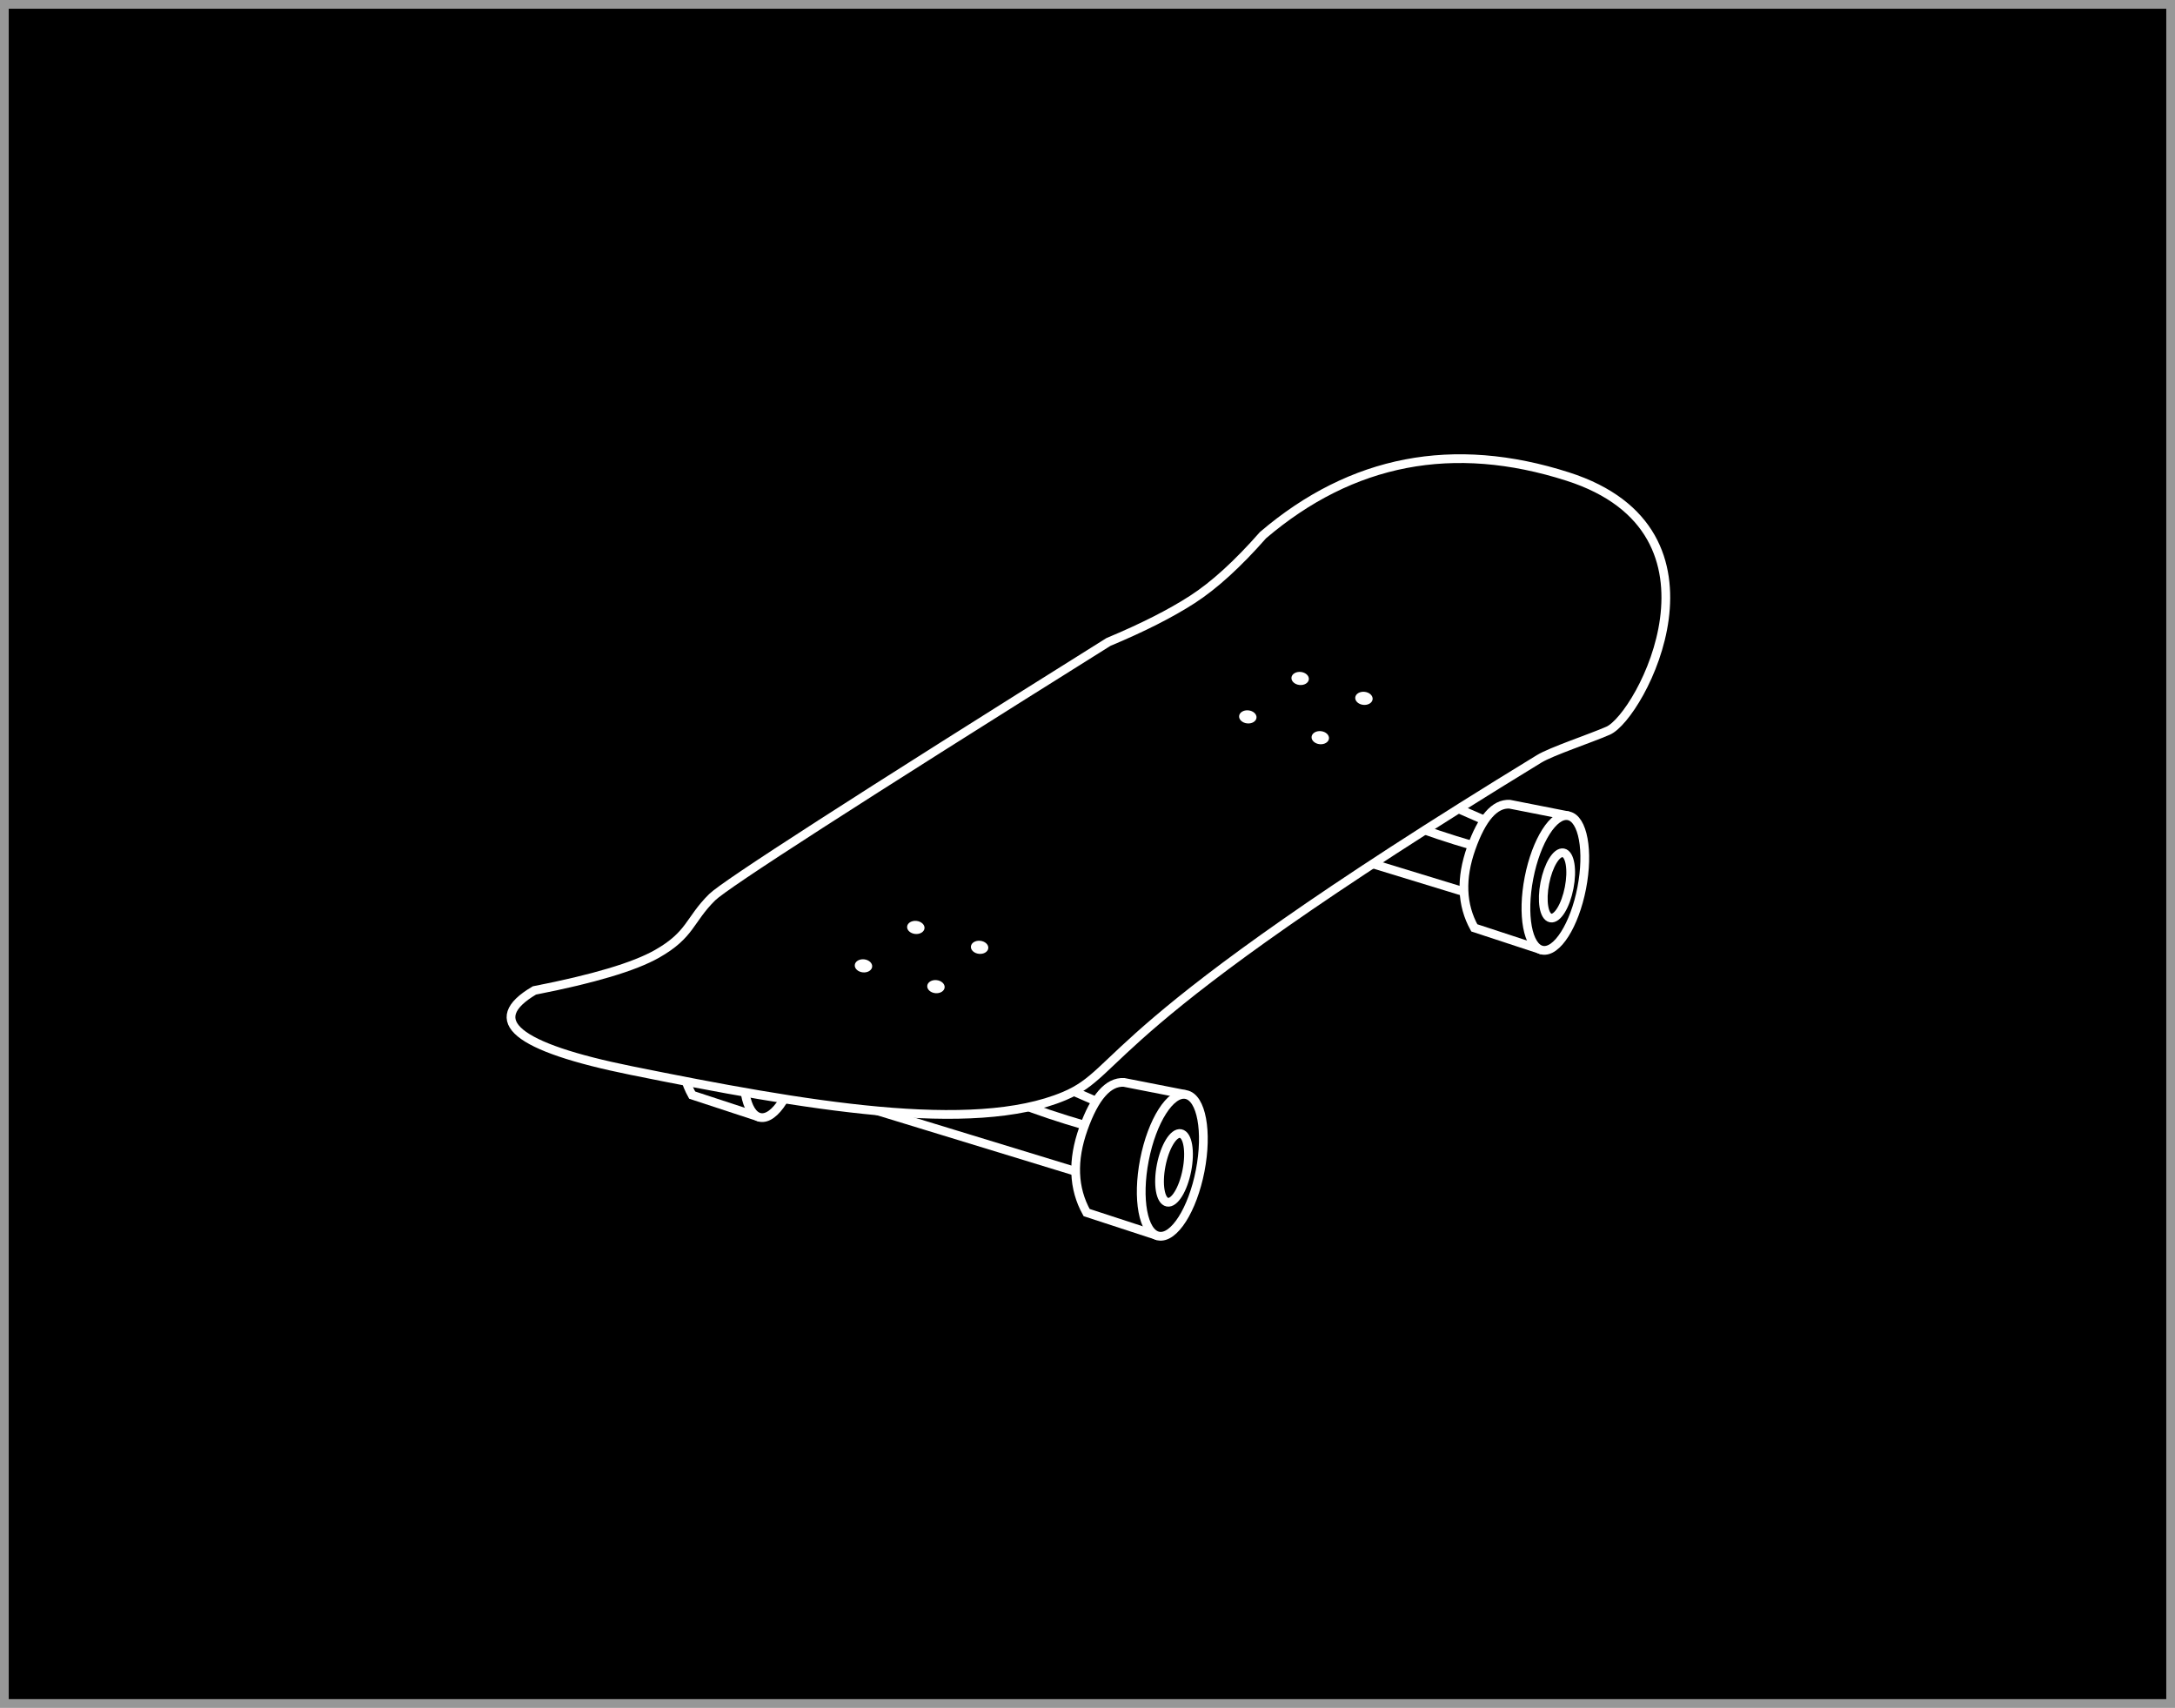
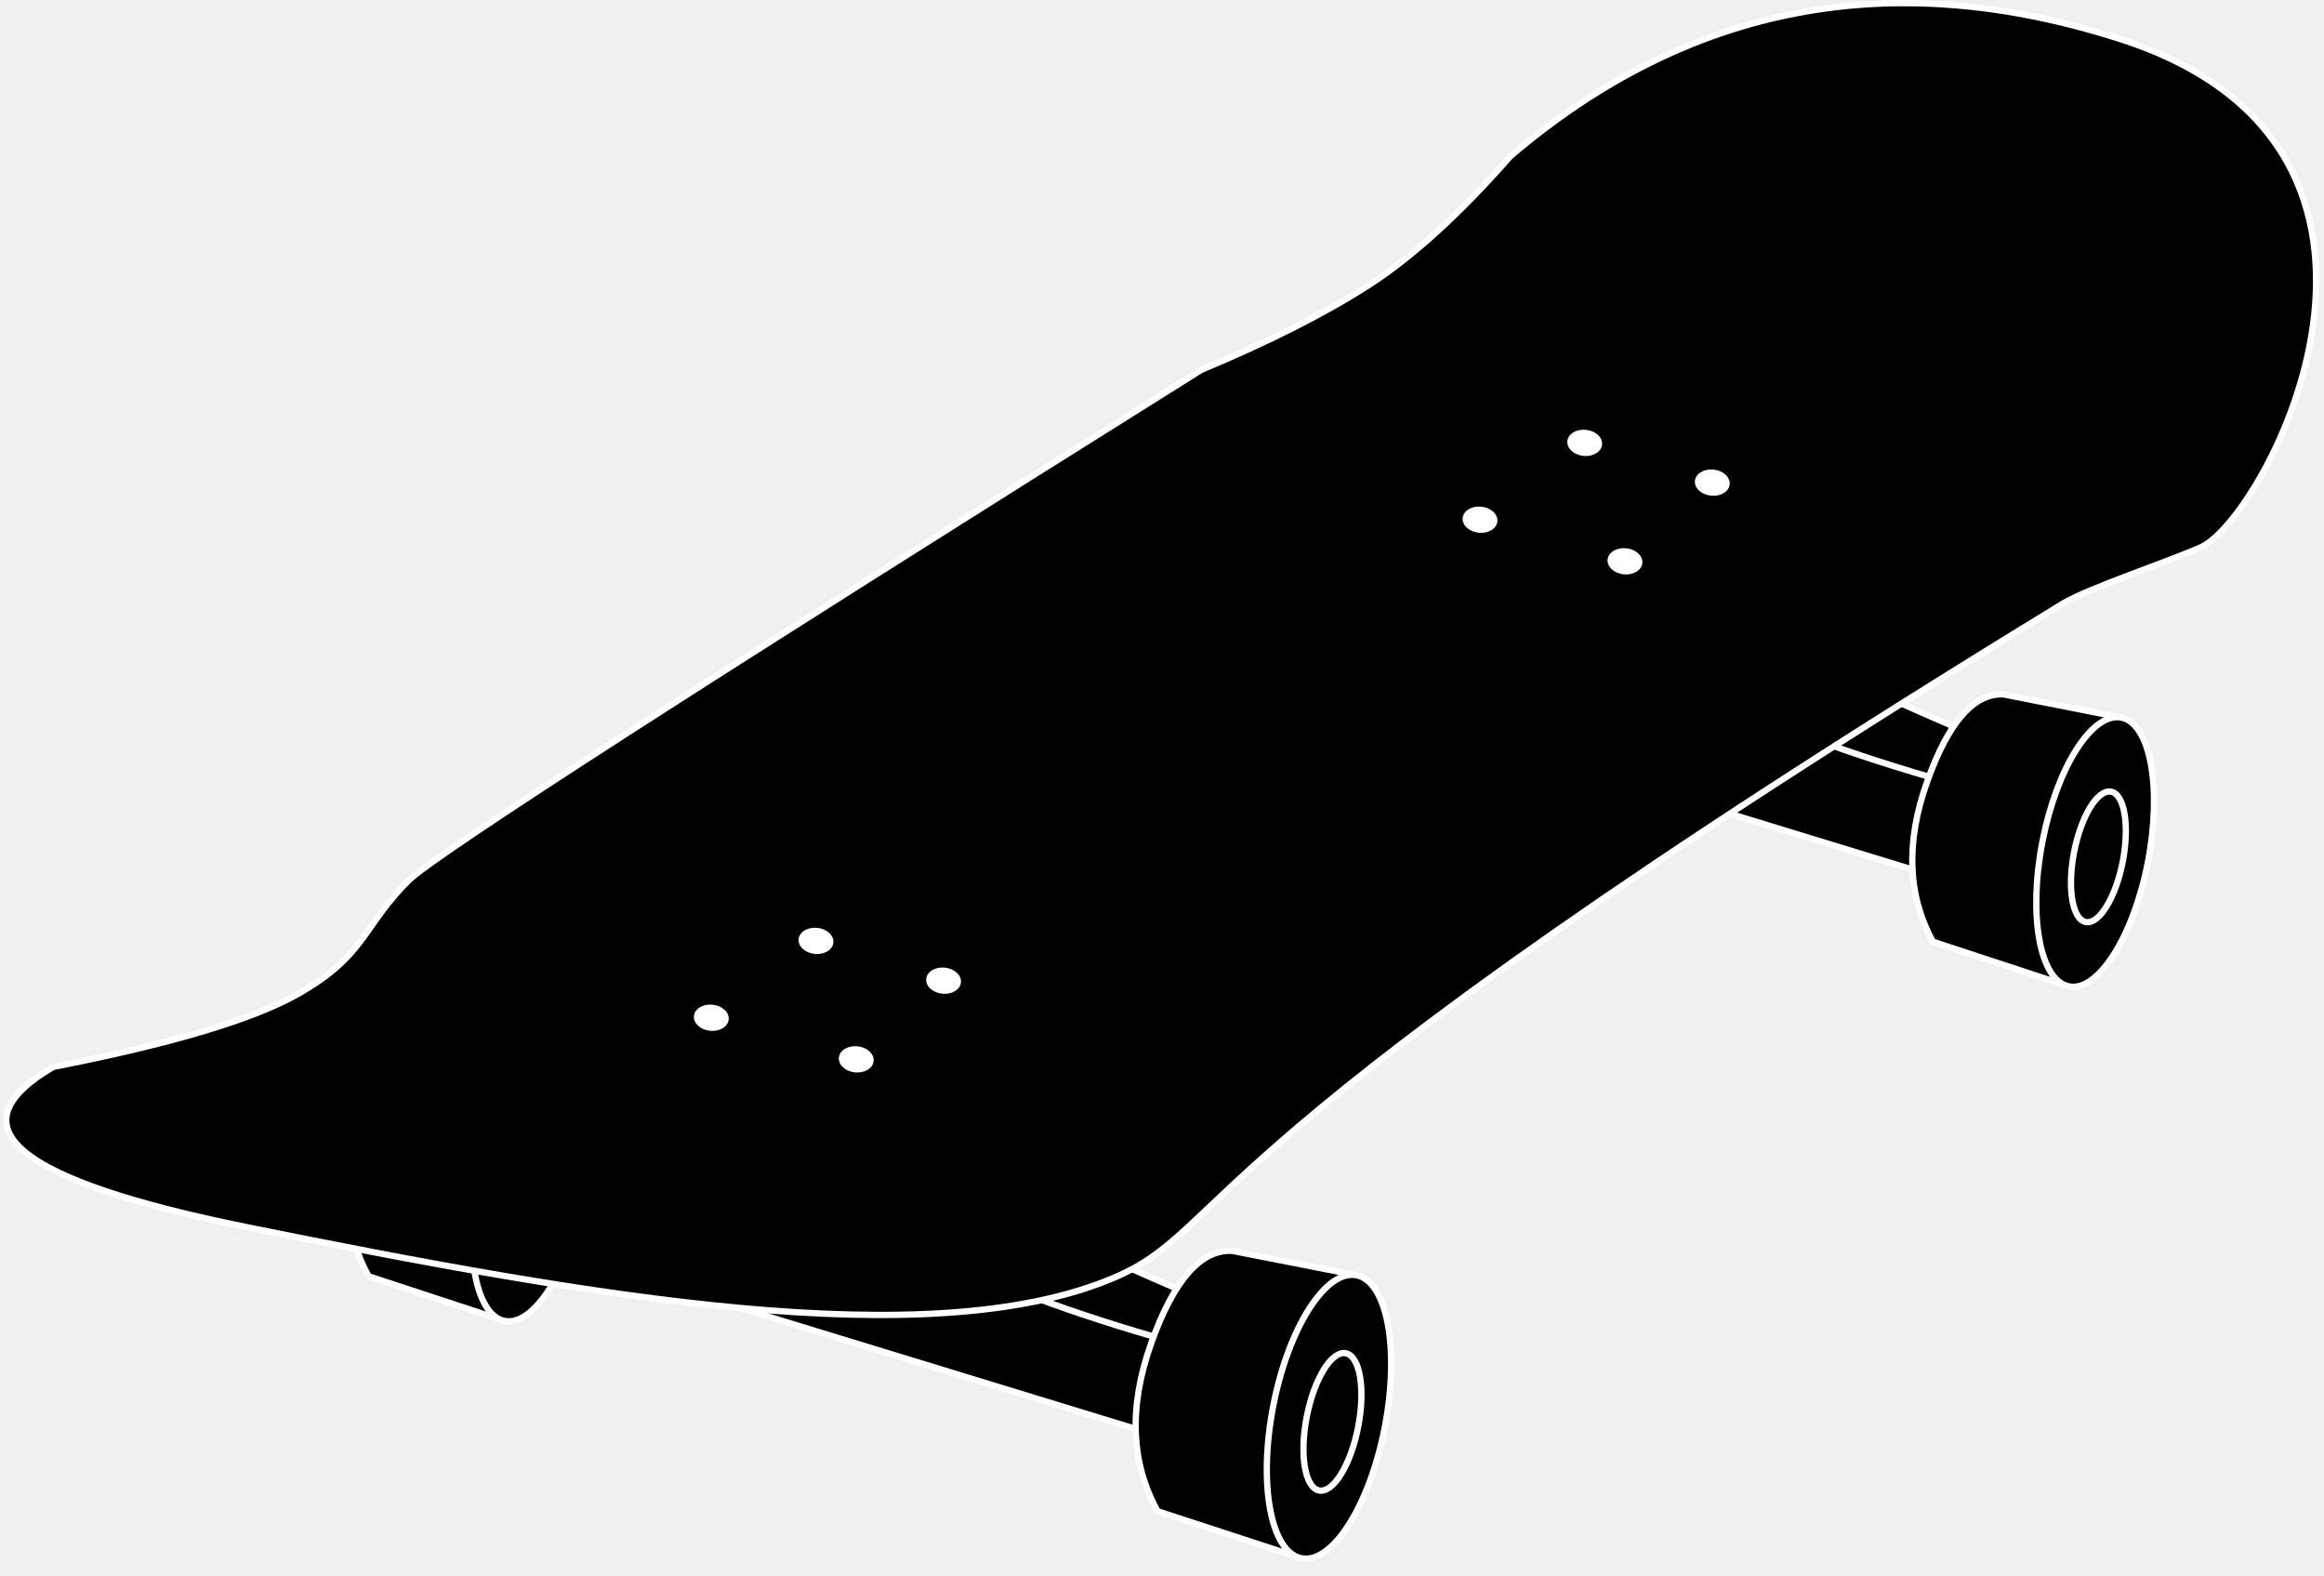
- <svg xmlns="http://www.w3.org/2000/svg" width="498px" height="391px" viewBox="0 0 498 391" version="1.1">
+ <svg xmlns="http://www.w3.org/2000/svg" width="739px" height="501px" viewBox="0 0 739 501" version="1.1">
  <g id="Symbols" stroke="none" stroke-width="1" fill="none" fill-rule="evenodd">
-     <g id="Black-Logo" transform="translate(1, 1)">
-       <rect id="Rectangle" stroke="#979797" stroke-width="2" fill="#000000" x="0" y="0" width="496" height="389" />
-       <g id="Logo---Black" transform="translate(116, 104)">
-         <g id="Back-Trucks" transform="translate(147, 57)" fill="#000000" stroke="#FFFFFF" stroke-width="2">
-           <path d="M34.001,18.236 L54.221,14 C54.35,15.14 56.131,16.044 59.563,16.711 C62.995,17.379 68.696,17.929 76.665,18.364 L76.502,25.364 C55.576,25.533 43.347,24.673 39.815,22.783 C35.912,20.695 33.974,19.179 34.001,18.236 Z" id="Rectangle-Copy" transform="translate(55.33261, 19.69234) rotate(20) translate(-55.33261, -19.69234) " />
-           <path d="M22.677,18.433 C23.537,17.949 25.027,14.784 26.864,13.922 C28.292,13.253 30.166,12.718 32.52,12.193 C34.618,11.725 37.252,11.08 37.867,13.243 C39.667,19.573 53.586,22.352 79.625,21.581 L79,32.395 L2,32.395 L2,21.524 C12.702,21.197 19.595,20.167 22.677,18.433 Z" id="Rectangle" transform="translate(40.81251, 22.0601) rotate(17) translate(-40.81251, -22.0601) " />
-           <g id="Wheel-Copy" transform="translate(67, 19)">
-             <path d="M26.876,34.09 L10.489,33.468 C6.24,29.21 4.339,23.432 4.786,16.136 C5.234,8.84 7.124,4.804 10.455,4.028 L24.119,2.867" id="Path" transform="translate(15.79909, 18.47834) rotate(16) translate(-15.79909, -18.47834) " />
-             <ellipse id="Oval" transform="translate(25.12159, 21.15152) rotate(11) translate(-25.12159, -21.15152) " cx="25.122" cy="21.152" rx="6.15" ry="15.673" />
-             <ellipse id="Oval-Copy-4" transform="translate(25.49563, 21.70843) rotate(11) translate(-25.49563, -21.70843) " cx="25.496" cy="21.708" rx="2.838" ry="7.599" />
-           </g>
+     <g id="Logo---Black" transform="translate(2, 1)">
+       <g id="Back-Trucks" transform="translate(408.3333, 158.3333)" fill="#000000" stroke="#FFFFFF" stroke-width="2">
+         <path d="M94.445,50.657 L150.614,38.889 C150.973,42.057 155.92,44.567 165.453,46.421 C174.986,48.274 190.822,49.804 212.959,51.01 L212.507,70.455 C154.377,70.925 120.407,68.536 110.597,63.286 C99.755,57.485 94.372,53.275 94.445,50.657 Z" id="Rectangle-Copy" transform="translate(153.7021, 54.70106) rotate(20) translate(-153.7021, -54.70106) " />
+         <path d="M62.992,51.202 C65.38,49.858 69.518,41.068 74.623,38.674 C78.589,36.813 83.796,35.329 90.333,33.871 C96.161,32.571 103.477,30.777 105.186,36.786 C110.186,54.37 148.851,62.09 221.181,59.947 L219.444,89.985 L5.556,89.985 L5.556,59.79 C35.285,58.882 54.43,56.019 62.992,51.202 Z" id="Rectangle" transform="translate(113.3681, 61.27806) rotate(17) translate(-113.3681, -61.27806) " />
+         <g id="Wheel-Copy" transform="translate(186.1111, 52.77778)">
+           <path d="M74.655,94.695 L29.135,92.967 C17.332,81.138 12.052,65.09 13.296,44.823 C14.539,24.556 19.788,13.345 29.042,11.188 L66.997,7.963" id="Path" transform="translate(43.88636, 51.32872) rotate(16) translate(-43.88636, -51.32872) " />
+           <ellipse id="Oval" transform="translate(69.7822, 58.75423) rotate(11) translate(-69.7822, -58.75423) " cx="69.782" cy="58.754" rx="17.082" ry="43.535" />
+           <ellipse id="Oval-Copy-4" transform="translate(70.82119, 60.30119) rotate(11) translate(-70.82119, -60.30119) " cx="70.821" cy="60.301" rx="7.884" ry="21.108" />
        </g>
-         <g id="Front-Trucks" transform="translate(34, 114)" fill="#000000" stroke="#FFFFFF" stroke-width="2">
-           <g id="Wheel-Copy-2" transform="translate(0.915806, 0.288785)">
-             <path d="M26.876,34.09 L10.489,33.468 C6.24,29.21 4.339,23.432 4.786,16.136 C5.234,8.84 7.124,4.804 10.455,4.028 L24.119,2.867" id="Path" transform="translate(15.79909, 18.47834) rotate(16) translate(-15.79909, -18.47834) " />
-             <ellipse id="Oval" transform="translate(25.12159, 21.15152) rotate(11) translate(-25.12159, -21.15152) " cx="25.122" cy="21.152" rx="6.15" ry="15.673" />
-             <ellipse id="Oval-Copy-4" transform="translate(25.49563, 21.70843) rotate(11) translate(-25.49563, -21.70843) " cx="25.496" cy="21.708" rx="2.838" ry="7.599" />
-           </g>
-           <path d="M58.267,25.665 L78.488,21.429 C78.617,22.569 80.398,23.473 83.83,24.14 C87.262,24.807 92.962,25.358 100.932,25.792 L100.769,32.792 C79.842,32.962 67.613,32.101 64.081,30.212 C60.179,28.123 58.24,26.608 58.267,25.665 Z" id="Rectangle" transform="translate(79.59925, 27.12095) rotate(20) translate(-79.59925, -27.12095) " />
-           <path d="M26,28.524 C36.702,28.197 43.595,27.167 46.677,25.433 C47.537,24.949 49.027,21.784 50.864,20.922 C52.292,20.253 54.166,19.718 56.52,19.193 C58.618,18.726 61.252,18.08 61.867,20.243 C63.667,26.573 77.586,29.352 103.625,28.581 L103,39.395 L26,39.395" id="Path" transform="translate(64.8125, 29.06014) rotate(17) translate(-64.8125, -29.06014) " />
-           <g id="Wheel" transform="translate(90.85869, 25.52403)">
-             <path d="M28.393,35.874 L11.075,35.239 C6.59,30.76 4.588,24.679 5.07,16.996 C5.552,9.313 7.554,5.061 11.075,4.239 L25.516,3" id="Path" transform="translate(16.69628, 19.43721) rotate(16) translate(-16.69628, -19.43721) " />
-             <ellipse id="Oval" transform="translate(26.55711, 22.26476) rotate(11) translate(-26.55711, -22.26476) " cx="26.557" cy="22.265" rx="6.5" ry="16.5" />
-             <ellipse id="Oval-Copy-4" transform="translate(26.95252, 22.85098) rotate(11) translate(-26.95252, -22.85098) " cx="26.953" cy="22.851" rx="3" ry="8" />
-           </g>
+       </g>
+       <g id="Front-Trucks" transform="translate(94.44444, 316.6667)" fill="#000000" stroke="#FFFFFF" stroke-width="2">
+         <g id="Wheel-Copy-2" transform="translate(2.543905, 0.80218)">
+           <path d="M74.655,94.695 L29.135,92.967 C17.332,81.138 12.052,65.09 13.296,44.823 C14.539,24.556 19.788,13.345 29.042,11.188 L66.997,7.963" id="Path" transform="translate(43.88636, 51.32872) rotate(16) translate(-43.88636, -51.32872) " />
+           <ellipse id="Oval" transform="translate(69.7822, 58.75423) rotate(11) translate(-69.7822, -58.75423) " cx="69.782" cy="58.754" rx="17.082" ry="43.535" />
+           <ellipse id="Oval-Copy-4" transform="translate(70.82119, 60.30119) rotate(11) translate(-70.82119, -60.30119) " cx="70.821" cy="60.301" rx="7.884" ry="21.108" />
        </g>
-         <path d="M46.055,100.413 C49.006,97.495 79.254,78.014 136.799,41.971 C144.621,38.703 151.024,35.459 156.009,32.241 C160.994,29.022 166.388,24.112 172.192,17.51 C192.525,0.188 215.78,-4.282 241.959,4.101 C281.227,16.675 258.601,59.036 251.207,62.282 C247.124,64.074 238.269,66.987 235.395,68.743 C133.379,131.045 140.572,140.092 126.667,145.937 C105.618,154.784 67.236,148.125 27.543,140.092 C1.081,134.737 -6.314,128.624 5.36,121.752 C18.897,119.11 28.255,116.316 33.435,113.372 C41.204,108.956 40.781,105.629 46.055,100.413 Z" id="Deck" stroke="#FFFFFF" stroke-width="2" fill="#000000" />
-         <g id="Bolts---Nose" transform="translate(94, 114) rotate(6) translate(-94, -114) translate(79, 106)" fill="#FFFFFF">
-           <ellipse id="Bolt" cx="19" cy="14.5" rx="2" ry="1.5" />
-           <ellipse id="Bolt-Copy" cx="2" cy="11.5" rx="2" ry="1.5" />
-           <ellipse id="Bolt-Copy-2" cx="28" cy="4.5" rx="2" ry="1.5" />
-           <ellipse id="Bolt-Copy-3" cx="13" cy="1.5" rx="2" ry="1.5" />
+         <path d="M161.852,71.292 L218.021,59.524 C218.381,62.692 223.327,65.202 232.86,67.056 C242.394,68.909 258.229,70.439 280.366,71.645 L279.914,91.09 C221.784,91.56 187.814,89.171 178.004,83.921 C167.163,78.12 161.779,73.91 161.852,71.292 Z" id="Rectangle" transform="translate(221.1094, 75.3361) rotate(20) translate(-221.1094, -75.3361) " />
+         <path d="M72.222,79.234 C101.951,78.326 121.097,75.464 129.659,70.646 C132.046,69.302 136.185,60.512 141.289,58.118 C145.256,56.257 150.462,54.774 156.999,53.315 C162.828,52.015 170.144,50.222 171.853,56.231 C176.853,73.814 215.518,81.534 287.847,79.391 L286.111,109.43 L72.222,109.43" id="Path" transform="translate(180.0347, 80.72261) rotate(17) translate(-180.0347, -80.72261) " />
+         <g id="Wheel" transform="translate(252.3853, 70.90007)">
+           <path d="M78.868,99.651 L30.765,97.887 C18.306,85.445 12.745,68.553 14.084,47.211 C15.422,25.869 20.982,14.057 30.765,11.775 L70.879,8.333" id="Path" transform="translate(46.37857, 53.99226) rotate(16) translate(-46.37857, -53.99226) " />
+           <ellipse id="Oval" transform="translate(73.76975, 61.84655) rotate(11) translate(-73.76975, -61.84655) " cx="73.77" cy="61.847" rx="18.056" ry="45.833" />
+           <ellipse id="Oval-Copy-4" transform="translate(74.86811, 63.47494) rotate(11) translate(-74.86811, -63.47494) " cx="74.868" cy="63.475" rx="8.333" ry="22.222" />
        </g>
-         <g id="Bolts---Tail" transform="translate(182, 57) rotate(6) translate(-182, -57) translate(167, 49)" fill="#FFFFFF">
-           <ellipse id="Bolt" cx="19" cy="14.5" rx="2" ry="1.5" />
-           <ellipse id="Bolt-Copy" cx="2" cy="11.5" rx="2" ry="1.5" />
-           <ellipse id="Bolt-Copy-2" cx="28" cy="4.5" rx="2" ry="1.5" />
-           <ellipse id="Bolt-Copy-3" cx="13" cy="1.5" rx="2" ry="1.5" />
-         </g>
+       </g>
+       <path d="M127.931,278.925 C136.129,270.819 220.151,216.706 379.998,116.585 C401.724,107.508 419.511,98.498 433.358,89.557 C447.205,80.616 462.189,66.977 478.312,48.64 C534.791,0.521 599.39,-11.895 672.108,11.39 C781.186,46.318 718.335,163.989 697.798,173.005 C686.456,177.985 661.859,186.076 653.874,190.952 C370.496,364.013 390.477,389.145 351.852,405.38 C293.383,429.955 186.765,411.458 76.507,389.145 C3.002,374.27 -17.538,357.288 14.889,338.201 C52.491,330.86 78.486,323.101 92.874,314.923 C114.457,302.656 113.28,293.413 127.931,278.925 Z" id="Deck" stroke="#FFFFFF" stroke-width="2" fill="#000000" />
+       <g id="Bolts---Nose" transform="translate(261.1111, 316.6667) rotate(6) translate(-261.1111, -316.6667) translate(219.4444, 294.4444)" fill="#FFFFFF">
+         <ellipse id="Bolt" cx="52.778" cy="40.278" rx="5.556" ry="4.167" />
+         <ellipse id="Bolt-Copy" cx="5.556" cy="31.944" rx="5.556" ry="4.167" />
+         <ellipse id="Bolt-Copy-2" cx="77.778" cy="12.5" rx="5.556" ry="4.167" />
+         <ellipse id="Bolt-Copy-3" cx="36.111" cy="4.167" rx="5.556" ry="4.167" />
+       </g>
+       <g id="Bolts---Tail" transform="translate(505.5556, 158.3333) rotate(6) translate(-505.5556, -158.3333) translate(463.8889, 136.1111)" fill="#FFFFFF">
+         <ellipse id="Bolt" cx="52.778" cy="40.278" rx="5.556" ry="4.167" />
+         <ellipse id="Bolt-Copy" cx="5.556" cy="31.944" rx="5.556" ry="4.167" />
+         <ellipse id="Bolt-Copy-2" cx="77.778" cy="12.5" rx="5.556" ry="4.167" />
+         <ellipse id="Bolt-Copy-3" cx="36.111" cy="4.167" rx="5.556" ry="4.167" />
      </g>
    </g>
  </g>
</svg>
